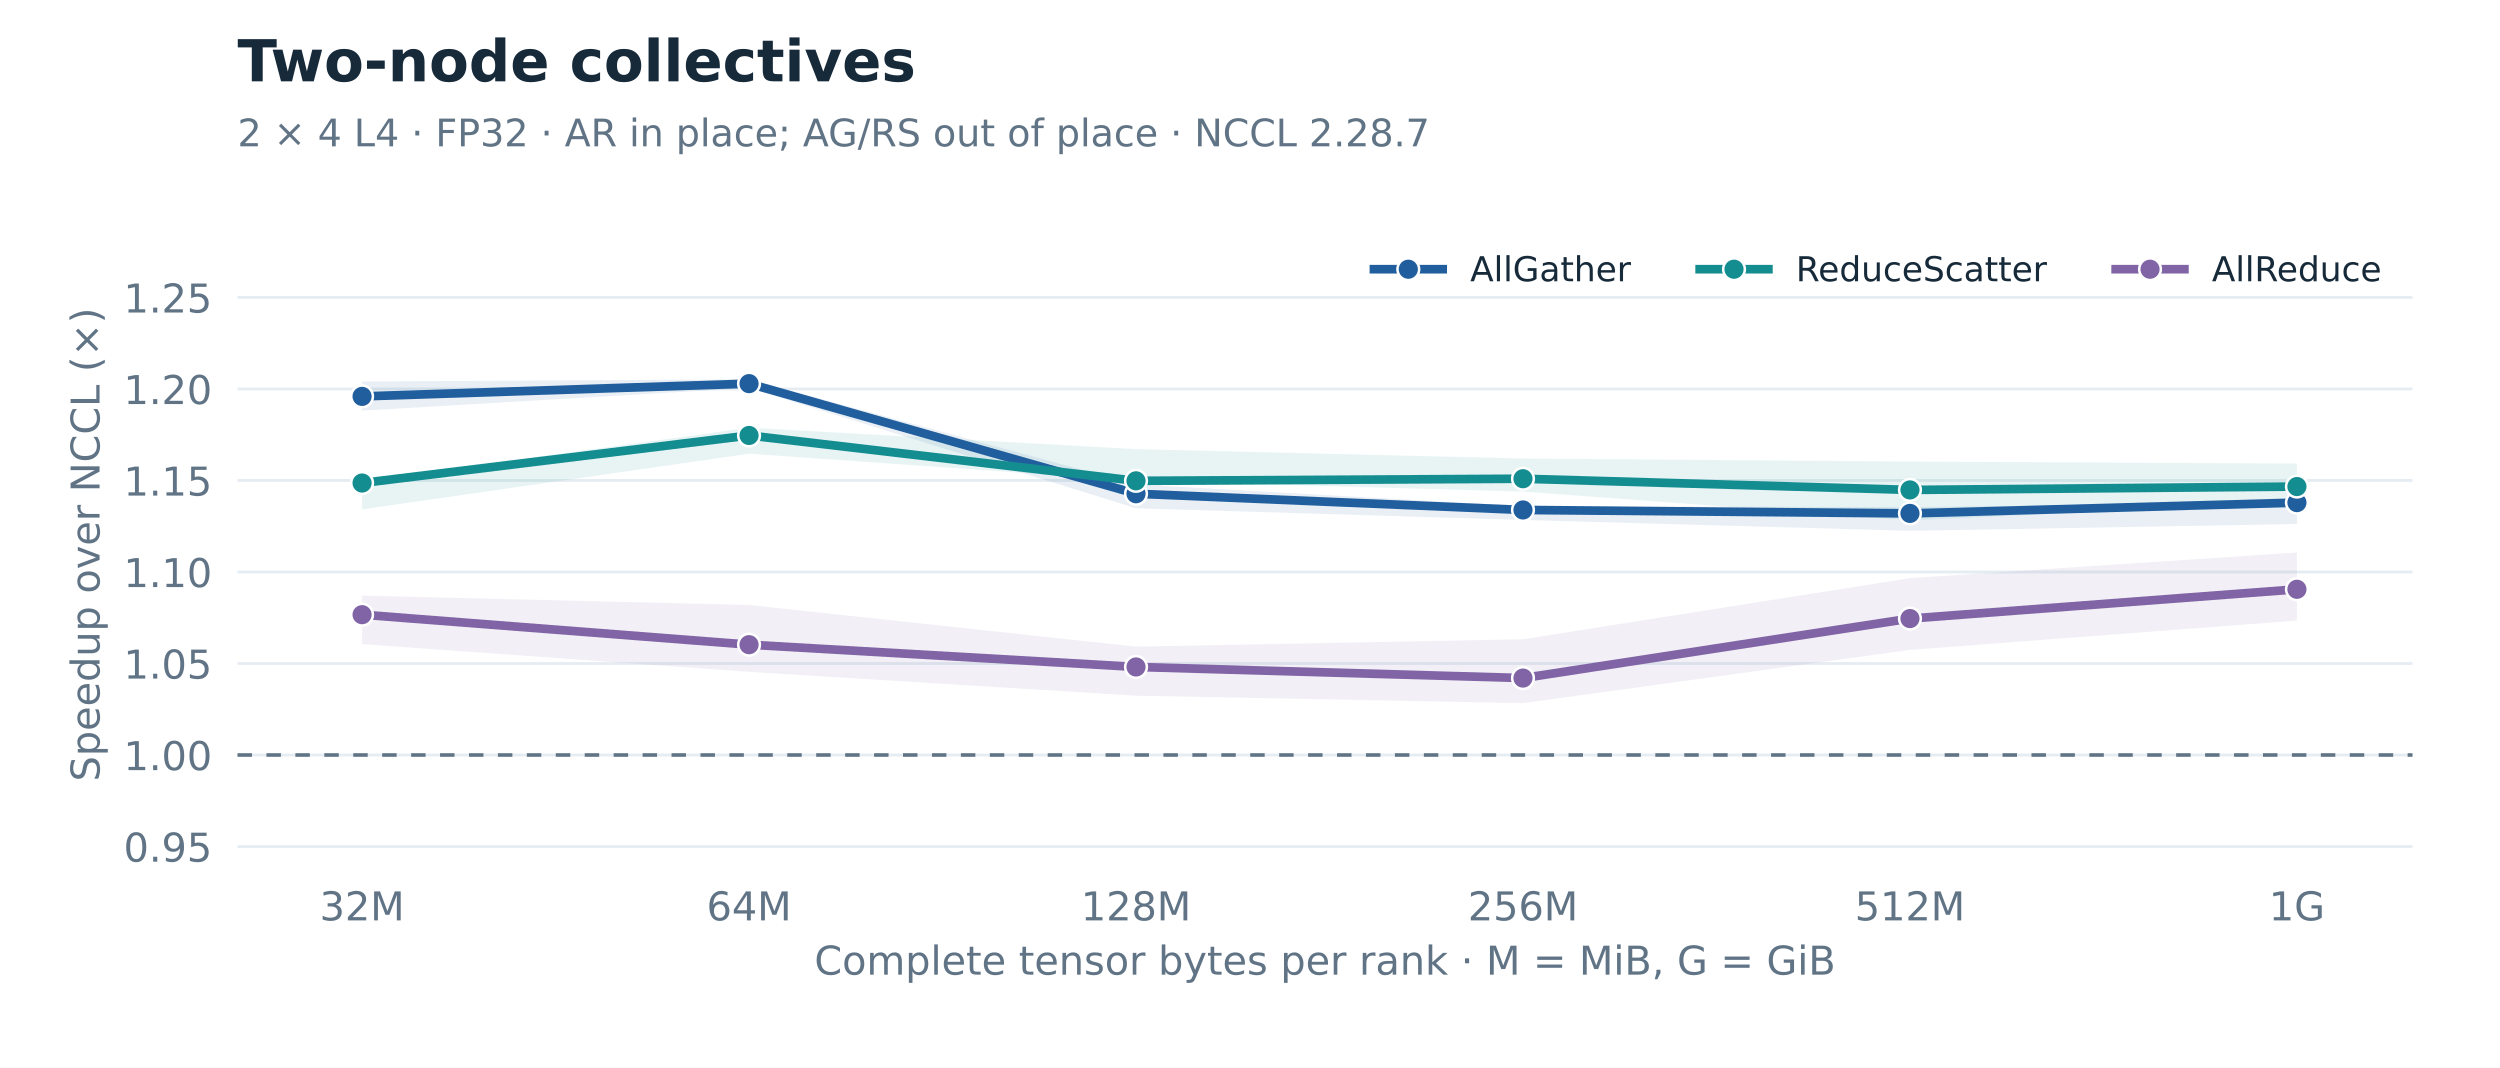
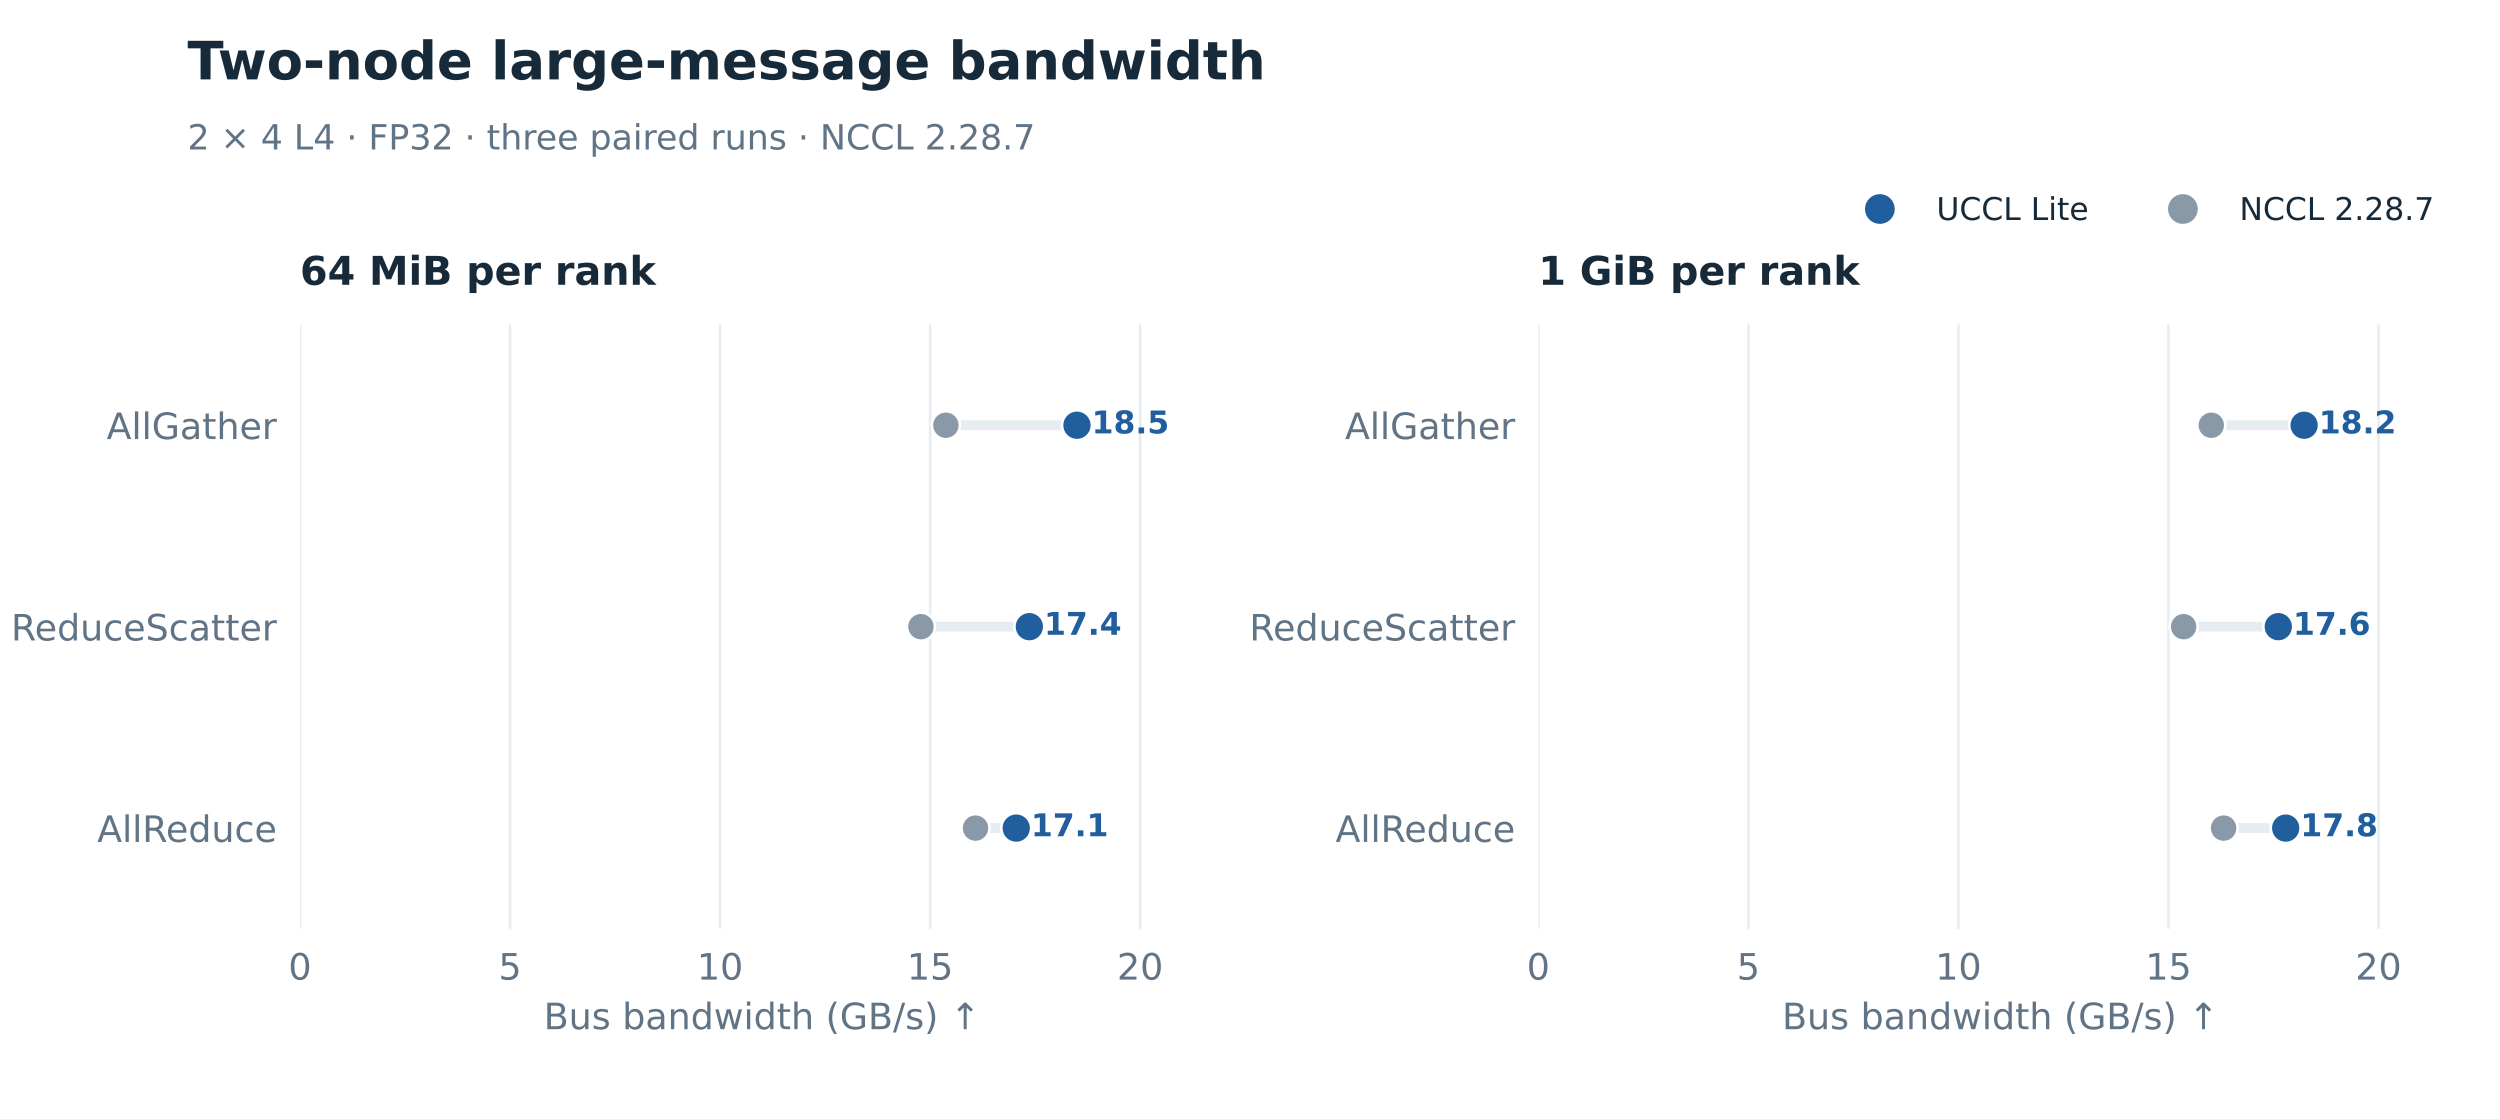
- <svg xmlns="http://www.w3.org/2000/svg" xmlns:xlink="http://www.w3.org/1999/xlink" width="691.2pt" height="295.2pt" viewBox="0 0 691.2 295.2" version="1.1">
+ <svg xmlns="http://www.w3.org/2000/svg" xmlns:xlink="http://www.w3.org/1999/xlink" width="756pt" height="338.4pt" viewBox="0 0 756 338.4" version="1.1">
  <defs>
    <style type="text/css">*{stroke-linejoin: round; stroke-linecap: butt}</style>
  </defs>
  <g id="figure_1">
    <g id="patch_1">
-       <path d="M 0 295.2 L 691.2 295.2 L 691.2 0 L 0 0 z " style="fill: #ffffff" />
+       <path d="M 0 338.4 L 756 338.4 L 756 0 L 0 0 z " style="fill: #ffffff" />
    </g>
    <g id="axes_1">
      <g id="patch_2">
-         <path d="M 65.664 239.112 L 667.008 239.112 L 667.008 61.992 L 65.664 61.992 z " style="fill: #ffffff" />
+         <path d="M 90.72 280.872 L 370.182 280.872 L 370.182 98.136 L 90.72 98.136 z " style="fill: #ffffff" />
      </g>
      <g id="matplotlib.axis_1">
        <g id="xtick_1">
-           <g id="line2d_1" />
+           <g id="line2d_1">
+             <path d="M 90.72 280.872 L 90.72 98.136 " clip-path="url(#p40951bc25d)" style="fill: none; stroke: #e6edf2; stroke-width: 0.8; stroke-linecap: square" />
+           </g>
+           <g id="line2d_2" />
          <g id="text_1">
-             <text style="font-size: 11px; font-family: 'DejaVu Sans'; text-anchor: middle; fill: #607486" x="100.107" y="254.469" transform="rotate(-0 100.1069 254.4694)">32M</text>
+             <text style="font-size: 11px; font-family: 'DejaVu Sans'; text-anchor: middle; fill: #607486" x="90.72" y="296.229" transform="rotate(-0 90.72 296.2294)">0</text>
          </g>
        </g>
        <g id="xtick_2">
-           <g id="line2d_2" />
+           <g id="line2d_3">
+             <path d="M 154.234 280.872 L 154.234 98.136 " clip-path="url(#p40951bc25d)" style="fill: none; stroke: #e6edf2; stroke-width: 0.8; stroke-linecap: square" />
+           </g>
+           <g id="line2d_4" />
          <g id="text_2">
-             <text style="font-size: 11px; font-family: 'DejaVu Sans'; text-anchor: middle; fill: #607486" x="207.096" y="254.469" transform="rotate(-0 207.0965 254.4694)">64M</text>
+             <text style="font-size: 11px; font-family: 'DejaVu Sans'; text-anchor: middle; fill: #607486" x="154.234" y="296.229" transform="rotate(-0 154.234 296.2294)">5</text>
          </g>
        </g>
        <g id="xtick_3">
-           <g id="line2d_3" />
+           <g id="line2d_5">
+             <path d="M 217.748 280.872 L 217.748 98.136 " clip-path="url(#p40951bc25d)" style="fill: none; stroke: #e6edf2; stroke-width: 0.8; stroke-linecap: square" />
+           </g>
+           <g id="line2d_6" />
          <g id="text_3">
-             <text style="font-size: 11px; font-family: 'DejaVu Sans'; text-anchor: middle; fill: #607486" x="314.086" y="254.469" transform="rotate(-0 314.086 254.4694)">128M</text>
+             <text style="font-size: 11px; font-family: 'DejaVu Sans'; text-anchor: middle; fill: #607486" x="217.748" y="296.229" transform="rotate(-0 217.748 296.2294)">10</text>
          </g>
        </g>
        <g id="xtick_4">
-           <g id="line2d_4" />
+           <g id="line2d_7">
+             <path d="M 281.262 280.872 L 281.262 98.136 " clip-path="url(#p40951bc25d)" style="fill: none; stroke: #e6edf2; stroke-width: 0.8; stroke-linecap: square" />
+           </g>
+           <g id="line2d_8" />
          <g id="text_4">
-             <text style="font-size: 11px; font-family: 'DejaVu Sans'; text-anchor: middle; fill: #607486" x="421.076" y="254.469" transform="rotate(-0 421.0756 254.4694)">256M</text>
+             <text style="font-size: 11px; font-family: 'DejaVu Sans'; text-anchor: middle; fill: #607486" x="281.262" y="296.229" transform="rotate(-0 281.262 296.2294)">15</text>
          </g>
        </g>
        <g id="xtick_5">
-           <g id="line2d_5" />
+           <g id="line2d_9">
+             <path d="M 344.776 280.872 L 344.776 98.136 " clip-path="url(#p40951bc25d)" style="fill: none; stroke: #e6edf2; stroke-width: 0.8; stroke-linecap: square" />
+           </g>
+           <g id="line2d_10" />
          <g id="text_5">
-             <text style="font-size: 11px; font-family: 'DejaVu Sans'; text-anchor: middle; fill: #607486" x="528.065" y="254.469" transform="rotate(-0 528.0651 254.4694)">512M</text>
-           </g>
-         </g>
-         <g id="xtick_6">
-           <g id="line2d_6" />
-           <g id="text_6">
-             <text style="font-size: 11px; font-family: 'DejaVu Sans'; text-anchor: middle; fill: #607486" x="635.055" y="254.469" transform="rotate(-0 635.0547 254.4694)">1G</text>
-           </g>
-         </g>
-         <g id="text_7">
-           <text style="font-size: 11px; font-family: 'DejaVu Sans'; text-anchor: middle; fill: #607486" x="366.336" y="269.47" transform="rotate(-0 366.336 269.4703)">Complete tensor bytes per rank  ·  M = MiB, G = GiB</text>
+             <text style="font-size: 11px; font-family: 'DejaVu Sans'; text-anchor: middle; fill: #607486" x="344.776" y="296.229" transform="rotate(-0 344.7759 296.2294)">20</text>
+           </g>
+         </g>
+         <g id="text_6">
+           <text style="font-size: 11px; font-family: 'DejaVu Sans'; text-anchor: middle; fill: #607486" x="230.451" y="311.23" transform="rotate(-0 230.4508 311.2303)">Bus bandwidth (GB/s) ↑</text>
        </g>
      </g>
      <g id="matplotlib.axis_2">
        <g id="ytick_1">
-           <g id="line2d_7">
-             <path d="M 65.664 234.051 L 667.008 234.051 " clip-path="url(#p4c173c11de)" style="fill: none; stroke: #e6edf2; stroke-width: 0.8; stroke-linecap: square" />
-           </g>
-           <g id="line2d_8" />
+           <g id="line2d_11" />
+           <g id="text_7">
+             <text style="font-size: 11px; font-family: 'DejaVu Sans'; text-anchor: end; fill: #607486" x="83.72" y="132.771" transform="rotate(-0 83.72 132.7711)">AllGather</text>
+           </g>
+         </g>
+         <g id="ytick_2">
+           <g id="line2d_12" />
          <g id="text_8">
-             <text style="font-size: 11px; font-family: 'DejaVu Sans'; text-anchor: end; fill: #607486" x="58.664" y="238.23" transform="rotate(-0 58.664 238.2301)">0.95</text>
-           </g>
-         </g>
-         <g id="ytick_2">
-           <g id="line2d_9">
-             <path d="M 65.664 208.749 L 667.008 208.749 " clip-path="url(#p4c173c11de)" style="fill: none; stroke: #e6edf2; stroke-width: 0.8; stroke-linecap: square" />
-           </g>
-           <g id="line2d_10" />
+             <text style="font-size: 11px; font-family: 'DejaVu Sans'; text-anchor: end; fill: #607486" x="83.72" y="193.683" transform="rotate(-0 83.72 193.6831)">ReduceScatter</text>
+           </g>
+         </g>
+         <g id="ytick_3">
+           <g id="line2d_13" />
          <g id="text_9">
-             <text style="font-size: 11px; font-family: 'DejaVu Sans'; text-anchor: end; fill: #607486" x="58.664" y="212.927" transform="rotate(-0 58.664 212.9273)">1.00</text>
-           </g>
-         </g>
-         <g id="ytick_3">
-           <g id="line2d_11">
-             <path d="M 65.664 183.446 L 667.008 183.446 " clip-path="url(#p4c173c11de)" style="fill: none; stroke: #e6edf2; stroke-width: 0.8; stroke-linecap: square" />
-           </g>
-           <g id="line2d_12" />
-           <g id="text_10">
-             <text style="font-size: 11px; font-family: 'DejaVu Sans'; text-anchor: end; fill: #607486" x="58.664" y="187.624" transform="rotate(-0 58.664 187.6244)">1.05</text>
-           </g>
-         </g>
+             <text style="font-size: 11px; font-family: 'DejaVu Sans'; text-anchor: end; fill: #607486" x="83.72" y="254.595" transform="rotate(-0 83.72 254.5951)">AllReduce</text>
+           </g>
+         </g>
+       </g>
+       <g id="LineCollection_1">
+         <path d="M 286.042 128.592 L 325.674 128.592 " clip-path="url(#p40951bc25d)" style="fill: none; stroke: #e6edf2; stroke-width: 3" />
+       </g>
+       <g id="PathCollection_1">
+         <defs>
+           <path id="m0a4c261896" d="M 0 4.243 C 1.125 4.243 2.204 3.796 3 3 C 3.796 2.204 4.243 1.125 4.243 0 C 4.243 -1.125 3.796 -2.204 3 -3 C 2.204 -3.796 1.125 -4.243 0 -4.243 C -1.125 -4.243 -2.204 -3.796 -3 -3 C -3.796 -2.204 -4.243 -1.125 -4.243 0 C -4.243 1.125 -3.796 2.204 -3 3 C -2.204 3.796 -1.125 4.243 0 4.243 z " style="stroke: #ffffff; stroke-width: 0.8" />
+         </defs>
+         <g clip-path="url(#p40951bc25d)">
+           <use xlink:href="#m0a4c261896" x="286.042" y="128.592" style="fill: #8999a8; stroke: #ffffff; stroke-width: 0.8" />
+         </g>
+       </g>
+       <g id="LineCollection_2">
+         <path d="M 278.493 189.504 L 311.276 189.504 " clip-path="url(#p40951bc25d)" style="fill: none; stroke: #e6edf2; stroke-width: 3" />
+       </g>
+       <g id="PathCollection_2">
+         <g clip-path="url(#p40951bc25d)">
+           <use xlink:href="#m0a4c261896" x="278.493" y="189.504" style="fill: #8999a8; stroke: #ffffff; stroke-width: 0.8" />
+         </g>
+       </g>
+       <g id="LineCollection_3">
+         <path d="M 294.995 250.416 L 307.308 250.416 " clip-path="url(#p40951bc25d)" style="fill: none; stroke: #e6edf2; stroke-width: 3" />
+       </g>
+       <g id="PathCollection_3">
+         <g clip-path="url(#p40951bc25d)">
+           <use xlink:href="#m0a4c261896" x="294.995" y="250.416" style="fill: #8999a8; stroke: #ffffff; stroke-width: 0.8" />
+         </g>
+       </g>
+       <g id="PathCollection_4">
+         <defs>
+           <path id="m5a2e15b798" d="M 0 4.528 C 1.201 4.528 2.352 4.051 3.202 3.202 C 4.051 2.352 4.528 1.201 4.528 0 C 4.528 -1.201 4.051 -2.352 3.202 -3.202 C 2.352 -4.051 1.201 -4.528 0 -4.528 C -1.201 -4.528 -2.352 -4.051 -3.202 -3.202 C -4.051 -2.352 -4.528 -1.201 -4.528 0 C -4.528 1.201 -4.051 2.352 -3.202 3.202 C -2.352 4.051 -1.201 4.528 0 4.528 z " style="stroke: #ffffff; stroke-width: 0.8" />
+         </defs>
+         <g clip-path="url(#p40951bc25d)">
+           <use xlink:href="#m5a2e15b798" x="325.674" y="128.592" style="fill: #205e9e; stroke: #ffffff; stroke-width: 0.8" />
+         </g>
+       </g>
+       <g id="text_10">
+         <text style="font-weight: 700; font-size: 9.5px; font-family: 'DejaVu Sans'; text-anchor: start; fill: #205e9e" x="330.12" y="131.06" transform="rotate(-0 330.1202 131.0598)">18.5</text>
+       </g>
+       <g id="PathCollection_5">
+         <g clip-path="url(#p40951bc25d)">
+           <use xlink:href="#m5a2e15b798" x="311.276" y="189.504" style="fill: #205e9e; stroke: #ffffff; stroke-width: 0.8" />
+         </g>
+       </g>
+       <g id="text_11">
+         <text style="font-weight: 700; font-size: 9.5px; font-family: 'DejaVu Sans'; text-anchor: start; fill: #205e9e" x="315.722" y="191.972" transform="rotate(-0 315.722 191.9718)">17.4</text>
+       </g>
+       <g id="PathCollection_6">
+         <g clip-path="url(#p40951bc25d)">
+           <use xlink:href="#m5a2e15b798" x="307.308" y="250.416" style="fill: #205e9e; stroke: #ffffff; stroke-width: 0.8" />
+         </g>
+       </g>
+       <g id="text_12">
+         <text style="font-weight: 700; font-size: 9.5px; font-family: 'DejaVu Sans'; text-anchor: start; fill: #205e9e" x="311.754" y="252.884" transform="rotate(-0 311.7542 252.8838)">17.1</text>
+       </g>
+       <g id="text_13">
+         <text style="font-weight: 700; font-size: 12px; font-family: 'DejaVu Sans'; text-anchor: start; fill: #172a3a" x="90.72" y="86.136" transform="rotate(-0 90.72 86.136)">64 MiB per rank</text>
+       </g>
+     </g>
+     <g id="axes_2">
+       <g id="patch_3">
+         <path d="M 465.198 280.872 L 744.66 280.872 L 744.66 98.136 L 465.198 98.136 z " style="fill: #ffffff" />
+       </g>
+       <g id="matplotlib.axis_3">
+         <g id="xtick_6">
+           <g id="line2d_14">
+             <path d="M 465.198 280.872 L 465.198 98.136 " clip-path="url(#p7d6f66f2e2)" style="fill: none; stroke: #e6edf2; stroke-width: 0.8; stroke-linecap: square" />
+           </g>
+           <g id="line2d_15" />
+           <g id="text_14">
+             <text style="font-size: 11px; font-family: 'DejaVu Sans'; text-anchor: middle; fill: #607486" x="465.198" y="296.229" transform="rotate(-0 465.1985 296.2294)">0</text>
+           </g>
+         </g>
+         <g id="xtick_7">
+           <g id="line2d_16">
+             <path d="M 528.712 280.872 L 528.712 98.136 " clip-path="url(#p7d6f66f2e2)" style="fill: none; stroke: #e6edf2; stroke-width: 0.8; stroke-linecap: square" />
+           </g>
+           <g id="line2d_17" />
+           <g id="text_15">
+             <text style="font-size: 11px; font-family: 'DejaVu Sans'; text-anchor: middle; fill: #607486" x="528.712" y="296.229" transform="rotate(-0 528.7124 296.2294)">5</text>
+           </g>
+         </g>
+         <g id="xtick_8">
+           <g id="line2d_18">
+             <path d="M 592.226 280.872 L 592.226 98.136 " clip-path="url(#p7d6f66f2e2)" style="fill: none; stroke: #e6edf2; stroke-width: 0.8; stroke-linecap: square" />
+           </g>
+           <g id="line2d_19" />
+           <g id="text_16">
+             <text style="font-size: 11px; font-family: 'DejaVu Sans'; text-anchor: middle; fill: #607486" x="592.226" y="296.229" transform="rotate(-0 592.2264 296.2294)">10</text>
+           </g>
+         </g>
+         <g id="xtick_9">
+           <g id="line2d_20">
+             <path d="M 655.74 280.872 L 655.74 98.136 " clip-path="url(#p7d6f66f2e2)" style="fill: none; stroke: #e6edf2; stroke-width: 0.8; stroke-linecap: square" />
+           </g>
+           <g id="line2d_21" />
+           <g id="text_17">
+             <text style="font-size: 11px; font-family: 'DejaVu Sans'; text-anchor: middle; fill: #607486" x="655.74" y="296.229" transform="rotate(-0 655.7404 296.2294)">15</text>
+           </g>
+         </g>
+         <g id="xtick_10">
+           <g id="line2d_22">
+             <path d="M 719.254 280.872 L 719.254 98.136 " clip-path="url(#p7d6f66f2e2)" style="fill: none; stroke: #e6edf2; stroke-width: 0.8; stroke-linecap: square" />
+           </g>
+           <g id="line2d_23" />
+           <g id="text_18">
+             <text style="font-size: 11px; font-family: 'DejaVu Sans'; text-anchor: middle; fill: #607486" x="719.254" y="296.229" transform="rotate(-0 719.2544 296.2294)">20</text>
+           </g>
+         </g>
+         <g id="text_19">
+           <text style="font-size: 11px; font-family: 'DejaVu Sans'; text-anchor: middle; fill: #607486" x="604.929" y="311.23" transform="rotate(-0 604.9292 311.2303)">Bus bandwidth (GB/s) ↑</text>
+         </g>
+       </g>
+       <g id="matplotlib.axis_4">
        <g id="ytick_4">
-           <g id="line2d_13">
-             <path d="M 65.664 158.143 L 667.008 158.143 " clip-path="url(#p4c173c11de)" style="fill: none; stroke: #e6edf2; stroke-width: 0.8; stroke-linecap: square" />
-           </g>
-           <g id="line2d_14" />
-           <g id="text_11">
-             <text style="font-size: 11px; font-family: 'DejaVu Sans'; text-anchor: end; fill: #607486" x="58.664" y="162.322" transform="rotate(-0 58.664 162.3216)">1.10</text>
+           <g id="line2d_24" />
+           <g id="text_20">
+             <text style="font-size: 11px; font-family: 'DejaVu Sans'; text-anchor: end; fill: #607486" x="458.198" y="132.771" transform="rotate(-0 458.1985 132.7711)">AllGather</text>
          </g>
        </g>
        <g id="ytick_5">
-           <g id="line2d_15">
-             <path d="M 65.664 132.84 L 667.008 132.84 " clip-path="url(#p4c173c11de)" style="fill: none; stroke: #e6edf2; stroke-width: 0.8; stroke-linecap: square" />
-           </g>
-           <g id="line2d_16" />
-           <g id="text_12">
-             <text style="font-size: 11px; font-family: 'DejaVu Sans'; text-anchor: end; fill: #607486" x="58.664" y="137.019" transform="rotate(-0 58.664 137.0187)">1.15</text>
+           <g id="line2d_25" />
+           <g id="text_21">
+             <text style="font-size: 11px; font-family: 'DejaVu Sans'; text-anchor: end; fill: #607486" x="458.198" y="193.683" transform="rotate(-0 458.1985 193.6831)">ReduceScatter</text>
          </g>
        </g>
        <g id="ytick_6">
-           <g id="line2d_17">
-             <path d="M 65.664 107.537 L 667.008 107.537 " clip-path="url(#p4c173c11de)" style="fill: none; stroke: #e6edf2; stroke-width: 0.8; stroke-linecap: square" />
-           </g>
-           <g id="line2d_18" />
-           <g id="text_13">
-             <text style="font-size: 11px; font-family: 'DejaVu Sans'; text-anchor: end; fill: #607486" x="58.664" y="111.716" transform="rotate(-0 58.664 111.7159)">1.20</text>
-           </g>
-         </g>
-         <g id="ytick_7">
-           <g id="line2d_19">
-             <path d="M 65.664 82.234 L 667.008 82.234 " clip-path="url(#p4c173c11de)" style="fill: none; stroke: #e6edf2; stroke-width: 0.8; stroke-linecap: square" />
-           </g>
-           <g id="line2d_20" />
-           <g id="text_14">
-             <text style="font-size: 11px; font-family: 'DejaVu Sans'; text-anchor: end; fill: #607486" x="58.664" y="86.413" transform="rotate(-0 58.664 86.413)">1.25</text>
-           </g>
-         </g>
-         <g id="text_15">
-           <text style="font-size: 11px; font-family: 'DejaVu Sans'; text-anchor: middle; fill: #607486" x="27.529" y="150.552" transform="rotate(-90 27.52923 150.552)">Speedup over NCCL (×)</text>
-         </g>
-       </g>
-       <g id="FillBetweenPolyCollection_1">
+           <g id="line2d_26" />
+           <g id="text_22">
+             <text style="font-size: 11px; font-family: 'DejaVu Sans'; text-anchor: end; fill: #607486" x="458.198" y="254.595" transform="rotate(-0 458.1985 254.5951)">AllReduce</text>
+           </g>
+         </g>
+       </g>
+       <g id="LineCollection_4">
+         <path d="M 668.698 128.592 L 696.762 128.592 " clip-path="url(#p7d6f66f2e2)" style="fill: none; stroke: #e6edf2; stroke-width: 3" />
+       </g>
+       <g id="PathCollection_7">
+         <g clip-path="url(#p7d6f66f2e2)">
+           <use xlink:href="#m0a4c261896" x="668.698" y="128.592" style="fill: #8999a8; stroke: #ffffff; stroke-width: 0.8" />
+         </g>
+       </g>
+       <g id="LineCollection_5">
+         <path d="M 660.337 189.504 L 688.96 189.504 " clip-path="url(#p7d6f66f2e2)" style="fill: none; stroke: #e6edf2; stroke-width: 3" />
+       </g>
+       <g id="PathCollection_8">
+         <g clip-path="url(#p7d6f66f2e2)">
+           <use xlink:href="#m0a4c261896" x="660.337" y="189.504" style="fill: #8999a8; stroke: #ffffff; stroke-width: 0.8" />
+         </g>
+       </g>
+       <g id="LineCollection_6">
+         <path d="M 672.425 250.416 L 691.189 250.416 " clip-path="url(#p7d6f66f2e2)" style="fill: none; stroke: #e6edf2; stroke-width: 3" />
+       </g>
+       <g id="PathCollection_9">
+         <g clip-path="url(#p7d6f66f2e2)">
+           <use xlink:href="#m0a4c261896" x="672.425" y="250.416" style="fill: #8999a8; stroke: #ffffff; stroke-width: 0.8" />
+         </g>
+       </g>
+       <g id="PathCollection_10">
+         <g clip-path="url(#p7d6f66f2e2)">
+           <use xlink:href="#m5a2e15b798" x="696.762" y="128.592" style="fill: #205e9e; stroke: #ffffff; stroke-width: 0.8" />
+         </g>
+       </g>
+       <g id="text_23">
+         <text style="font-weight: 700; font-size: 9.5px; font-family: 'DejaVu Sans'; text-anchor: start; fill: #205e9e" x="701.208" y="131.06" transform="rotate(-0 701.2084 131.0598)">18.2</text>
+       </g>
+       <g id="PathCollection_11">
+         <g clip-path="url(#p7d6f66f2e2)">
+           <use xlink:href="#m5a2e15b798" x="688.96" y="189.504" style="fill: #205e9e; stroke: #ffffff; stroke-width: 0.8" />
+         </g>
+       </g>
+       <g id="text_24">
+         <text style="font-weight: 700; font-size: 9.5px; font-family: 'DejaVu Sans'; text-anchor: start; fill: #205e9e" x="693.406" y="191.972" transform="rotate(-0 693.4056 191.9718)">17.6</text>
+       </g>
+       <g id="PathCollection_12">
+         <g clip-path="url(#p7d6f66f2e2)">
+           <use xlink:href="#m5a2e15b798" x="691.189" y="250.416" style="fill: #205e9e; stroke: #ffffff; stroke-width: 0.8" />
+         </g>
+       </g>
+       <g id="text_25">
+         <text style="font-weight: 700; font-size: 9.5px; font-family: 'DejaVu Sans'; text-anchor: start; fill: #205e9e" x="695.635" y="252.884" transform="rotate(-0 695.635 252.8838)">17.8</text>
+       </g>
+       <g id="text_26">
+         <text style="font-weight: 700; font-size: 12px; font-family: 'DejaVu Sans'; text-anchor: start; fill: #172a3a" x="465.198" y="86.136" transform="rotate(-0 465.1985 86.136)">1 GiB per rank</text>
+       </g>
+     </g>
+     <g id="text_27">
+       <text style="font-weight: 700; font-size: 16px; font-family: 'DejaVu Sans'; text-anchor: start; fill: #172a3a" x="56.7" y="24.002" transform="rotate(-0 56.7 24.0015)">Two-node large-message bandwidth</text>
+     </g>
+     <g id="text_28">
+       <text style="font-size: 10.5px; font-family: 'DejaVu Sans'; text-anchor: start; fill: #607486" x="56.7" y="45.202" transform="rotate(-0 56.7 45.20236)">2 × 4 L4  ·  FP32  ·  three paired runs  ·  NCCL 2.28.7</text>
+     </g>
+     <g id="legend_1">
+       <g id="line2d_27">
        <defs>
-           <path id="maafd27b49e" d="M 100.107 -189.736 L 100.107 -181.671 L 207.096 -187.938 L 314.086 -154.671 L 421.076 -151.434 L 528.065 -148.44 L 635.055 -150.329 L 635.055 -156.241 L 635.055 -156.241 L 528.065 -154.997 L 421.076 -155.261 L 314.086 -161.261 L 207.096 -190.309 L 100.107 -189.736 z " />
+           <path id="m59021eb669" d="M 0 4 C 1.061 4 2.078 3.579 2.828 2.828 C 3.579 2.078 4 1.061 4 0 C 4 -1.061 3.579 -2.078 2.828 -2.828 C 2.078 -3.579 1.061 -4 0 -4 C -1.061 -4 -2.078 -3.579 -2.828 -2.828 C -3.579 -2.078 -4 -1.061 -4 0 C -4 1.061 -3.579 2.078 -2.828 2.828 C -2.078 3.579 -1.061 4 0 4 z " style="stroke: #205e9e" />
        </defs>
-         <g clip-path="url(#p4c173c11de)">
-           <use xlink:href="#maafd27b49e" x="0" y="295.2" style="fill: #205e9e; fill-opacity: 0.1" />
-         </g>
-       </g>
-       <g id="FillBetweenPolyCollection_2">
+         <g>
+           <use xlink:href="#m59021eb669" x="568.472" y="63.204" style="fill: #205e9e; stroke: #205e9e" />
+         </g>
+       </g>
+       <g id="text_29">
+         <text style="font-size: 9.5px; font-family: 'DejaVu Sans'; text-anchor: start; fill: #172a3a" x="585.572" y="66.529" transform="rotate(-0 585.5721 66.52852)">UCCL Lite</text>
+       </g>
+       <g id="line2d_28">
        <defs>
-           <path id="maefb9d7d5e" d="M 100.107 -162.234 L 100.107 -154.379 L 207.096 -169.757 L 314.086 -162.258 L 421.076 -159.282 L 528.065 -151.351 L 635.055 -156.23 L 635.055 -167.03 L 635.055 -167.03 L 528.065 -167.585 L 421.076 -168.431 L 314.086 -171.019 L 207.096 -176.946 L 100.107 -162.234 z " />
+           <path id="mebe1b9287e" d="M 0 4 C 1.061 4 2.078 3.579 2.828 2.828 C 3.579 2.078 4 1.061 4 0 C 4 -1.061 3.579 -2.078 2.828 -2.828 C 2.078 -3.579 1.061 -4 0 -4 C -1.061 -4 -2.078 -3.579 -2.828 -2.828 C -3.579 -2.078 -4 -1.061 -4 0 C -4 1.061 -3.579 2.078 -2.828 2.828 C -2.078 3.579 -1.061 4 0 4 z " style="stroke: #8999a8" />
        </defs>
-         <g clip-path="url(#p4c173c11de)">
-           <use xlink:href="#maefb9d7d5e" x="0" y="295.2" style="fill: #148d91; fill-opacity: 0.1" />
-         </g>
-       </g>
-       <g id="FillBetweenPolyCollection_3">
-         <defs>
-           <path id="m18df92319f" d="M 100.107 -130.528 L 100.107 -117.106 L 207.096 -109.441 L 314.086 -102.846 L 421.076 -100.788 L 528.065 -115.512 L 635.055 -123.624 L 635.055 -142.455 L 635.055 -142.455 L 528.065 -135.36 L 421.076 -118.469 L 314.086 -116.427 L 207.096 -127.934 L 100.107 -130.528 z " />
-         </defs>
-         <g clip-path="url(#p4c173c11de)">
-           <use xlink:href="#m18df92319f" x="0" y="295.2" style="fill: #8064a6; fill-opacity: 0.1" />
-         </g>
-       </g>
-       <g id="line2d_21">
-         <path d="M 65.664 208.749 L 667.008 208.749 " clip-path="url(#p4c173c11de)" style="fill: none; stroke-dasharray: 4,4; stroke-dashoffset: 0; stroke: #607486" />
-       </g>
-       <g id="line2d_22">
-         <path d="M 100.107 109.593 L 207.096 106.066 L 314.086 136.51 L 421.076 140.994 L 528.065 141.944 L 635.055 138.959 " clip-path="url(#p4c173c11de)" style="fill: none; stroke: #205e9e; stroke-width: 2.4; stroke-linecap: square" />
-         <defs>
-           <path id="mfc89ad182a" d="M 0 3 C 0.796 3 1.559 2.684 2.121 2.121 C 2.684 1.559 3 0.796 3 0 C 3 -0.796 2.684 -1.559 2.121 -2.121 C 1.559 -2.684 0.796 -3 0 -3 C -0.796 -3 -1.559 -2.684 -2.121 -2.121 C -2.684 -1.559 -3 -0.796 -3 0 C -3 0.796 -2.684 1.559 -2.121 2.121 C -1.559 2.684 -0.796 3 0 3 z " style="stroke: #ffffff; stroke-width: 0.7" />
-         </defs>
-         <g clip-path="url(#p4c173c11de)">
-           <use xlink:href="#mfc89ad182a" x="100.107" y="109.593" style="fill: #205e9e; stroke: #ffffff; stroke-width: 0.7" />
-           <use xlink:href="#mfc89ad182a" x="207.096" y="106.066" style="fill: #205e9e; stroke: #ffffff; stroke-width: 0.7" />
-           <use xlink:href="#mfc89ad182a" x="314.086" y="136.51" style="fill: #205e9e; stroke: #ffffff; stroke-width: 0.7" />
-           <use xlink:href="#mfc89ad182a" x="421.076" y="140.994" style="fill: #205e9e; stroke: #ffffff; stroke-width: 0.7" />
-           <use xlink:href="#mfc89ad182a" x="528.065" y="141.944" style="fill: #205e9e; stroke: #ffffff; stroke-width: 0.7" />
-           <use xlink:href="#mfc89ad182a" x="635.055" y="138.959" style="fill: #205e9e; stroke: #ffffff; stroke-width: 0.7" />
-         </g>
-       </g>
-       <g id="line2d_23">
-         <path d="M 100.107 133.544 L 207.096 120.397 L 314.086 132.942 L 421.076 132.36 L 528.065 135.456 L 635.055 134.52 " clip-path="url(#p4c173c11de)" style="fill: none; stroke: #148d91; stroke-width: 2.4; stroke-linecap: square" />
-         <defs>
-           <path id="m9e53dc0901" d="M 0 3 C 0.796 3 1.559 2.684 2.121 2.121 C 2.684 1.559 3 0.796 3 0 C 3 -0.796 2.684 -1.559 2.121 -2.121 C 1.559 -2.684 0.796 -3 0 -3 C -0.796 -3 -1.559 -2.684 -2.121 -2.121 C -2.684 -1.559 -3 -0.796 -3 0 C -3 0.796 -2.684 1.559 -2.121 2.121 C -1.559 2.684 -0.796 3 0 3 z " style="stroke: #ffffff; stroke-width: 0.7" />
-         </defs>
-         <g clip-path="url(#p4c173c11de)">
-           <use xlink:href="#m9e53dc0901" x="100.107" y="133.544" style="fill: #148d91; stroke: #ffffff; stroke-width: 0.7" />
-           <use xlink:href="#m9e53dc0901" x="207.096" y="120.397" style="fill: #148d91; stroke: #ffffff; stroke-width: 0.7" />
-           <use xlink:href="#m9e53dc0901" x="314.086" y="132.942" style="fill: #148d91; stroke: #ffffff; stroke-width: 0.7" />
-           <use xlink:href="#m9e53dc0901" x="421.076" y="132.36" style="fill: #148d91; stroke: #ffffff; stroke-width: 0.7" />
-           <use xlink:href="#m9e53dc0901" x="528.065" y="135.456" style="fill: #148d91; stroke: #ffffff; stroke-width: 0.7" />
-           <use xlink:href="#m9e53dc0901" x="635.055" y="134.52" style="fill: #148d91; stroke: #ffffff; stroke-width: 0.7" />
-         </g>
-       </g>
-       <g id="line2d_24">
-         <path d="M 100.107 169.946 L 207.096 178.243 L 314.086 184.4 L 421.076 187.472 L 528.065 171.022 L 635.055 162.926 " clip-path="url(#p4c173c11de)" style="fill: none; stroke: #8064a6; stroke-width: 2.4; stroke-linecap: square" />
-         <defs>
-           <path id="meb34f236ba" d="M 0 3 C 0.796 3 1.559 2.684 2.121 2.121 C 2.684 1.559 3 0.796 3 0 C 3 -0.796 2.684 -1.559 2.121 -2.121 C 1.559 -2.684 0.796 -3 0 -3 C -0.796 -3 -1.559 -2.684 -2.121 -2.121 C -2.684 -1.559 -3 -0.796 -3 0 C -3 0.796 -2.684 1.559 -2.121 2.121 C -1.559 2.684 -0.796 3 0 3 z " style="stroke: #ffffff; stroke-width: 0.7" />
-         </defs>
-         <g clip-path="url(#p4c173c11de)">
-           <use xlink:href="#meb34f236ba" x="100.107" y="169.946" style="fill: #8064a6; stroke: #ffffff; stroke-width: 0.7" />
-           <use xlink:href="#meb34f236ba" x="207.096" y="178.243" style="fill: #8064a6; stroke: #ffffff; stroke-width: 0.7" />
-           <use xlink:href="#meb34f236ba" x="314.086" y="184.4" style="fill: #8064a6; stroke: #ffffff; stroke-width: 0.7" />
-           <use xlink:href="#meb34f236ba" x="421.076" y="187.472" style="fill: #8064a6; stroke: #ffffff; stroke-width: 0.7" />
-           <use xlink:href="#meb34f236ba" x="528.065" y="171.022" style="fill: #8064a6; stroke: #ffffff; stroke-width: 0.7" />
-           <use xlink:href="#meb34f236ba" x="635.055" y="162.926" style="fill: #8064a6; stroke: #ffffff; stroke-width: 0.7" />
-         </g>
-       </g>
-       <g id="legend_1">
-         <g id="line2d_25">
-           <path d="M 379.868 74.436 L 389.368 74.436 L 398.868 74.436 " style="fill: none; stroke: #205e9e; stroke-width: 2.4; stroke-linecap: square" />
-           <g>
-             <use xlink:href="#mfc89ad182a" x="389.368" y="74.436" style="fill: #205e9e; stroke: #ffffff; stroke-width: 0.7" />
-           </g>
-         </g>
-         <g id="text_16">
-           <text style="font-size: 9.5px; font-family: 'DejaVu Sans'; text-anchor: start; fill: #172a3a" x="406.468" y="77.761" transform="rotate(-0 406.4675 77.76052)">AllGather</text>
-         </g>
-         <g id="line2d_26">
-           <path d="M 469.923 74.436 L 479.423 74.436 L 488.923 74.436 " style="fill: none; stroke: #148d91; stroke-width: 2.4; stroke-linecap: square" />
-           <g>
-             <use xlink:href="#m9e53dc0901" x="479.423" y="74.436" style="fill: #148d91; stroke: #ffffff; stroke-width: 0.7" />
-           </g>
-         </g>
-         <g id="text_17">
-           <text style="font-size: 9.5px; font-family: 'DejaVu Sans'; text-anchor: start; fill: #172a3a" x="496.523" y="77.761" transform="rotate(-0 496.5231 77.76052)">ReduceScatter</text>
-         </g>
-         <g id="line2d_27">
-           <path d="M 584.94 74.436 L 594.44 74.436 L 603.94 74.436 " style="fill: none; stroke: #8064a6; stroke-width: 2.4; stroke-linecap: square" />
-           <g>
-             <use xlink:href="#meb34f236ba" x="594.44" y="74.436" style="fill: #8064a6; stroke: #ffffff; stroke-width: 0.7" />
-           </g>
-         </g>
-         <g id="text_18">
-           <text style="font-size: 9.5px; font-family: 'DejaVu Sans'; text-anchor: start; fill: #172a3a" x="611.54" y="77.761" transform="rotate(-0 611.5399 77.76052)">AllReduce</text>
-         </g>
-       </g>
-     </g>
-     <g id="text_19">
-       <text style="font-weight: 700; font-size: 16px; font-family: 'DejaVu Sans'; text-anchor: start; fill: #172a3a" x="65.664" y="22.489" transform="rotate(-0 65.664 22.4895)">Two-node collectives</text>
-     </g>
-     <g id="text_20">
-       <text style="font-size: 10.5px; font-family: 'DejaVu Sans'; text-anchor: start; fill: #607486" x="65.664" y="40.45" transform="rotate(-0 65.664 40.45036)">2 × 4 L4  ·  FP32  ·  AR in place; AG/RS out of place  ·  NCCL 2.28.7</text>
+         <g>
+           <use xlink:href="#mebe1b9287e" x="660.107" y="63.204" style="fill: #8999a8; stroke: #8999a8" />
+         </g>
+       </g>
+       <g id="text_30">
+         <text style="font-size: 9.5px; font-family: 'DejaVu Sans'; text-anchor: start; fill: #172a3a" x="677.207" y="66.529" transform="rotate(-0 677.207 66.52852)">NCCL 2.28.7</text>
+       </g>
    </g>
  </g>
  <defs>
-     <clipPath id="p4c173c11de">
-       <rect x="65.664" y="61.992" width="601.344" height="177.12" />
+     <clipPath id="p40951bc25d">
+       <rect x="90.72" y="98.136" width="279.462" height="182.736" />
+     </clipPath>
+     <clipPath id="p7d6f66f2e2">
+       <rect x="465.198" y="98.136" width="279.462" height="182.736" />
    </clipPath>
  </defs>
</svg>
